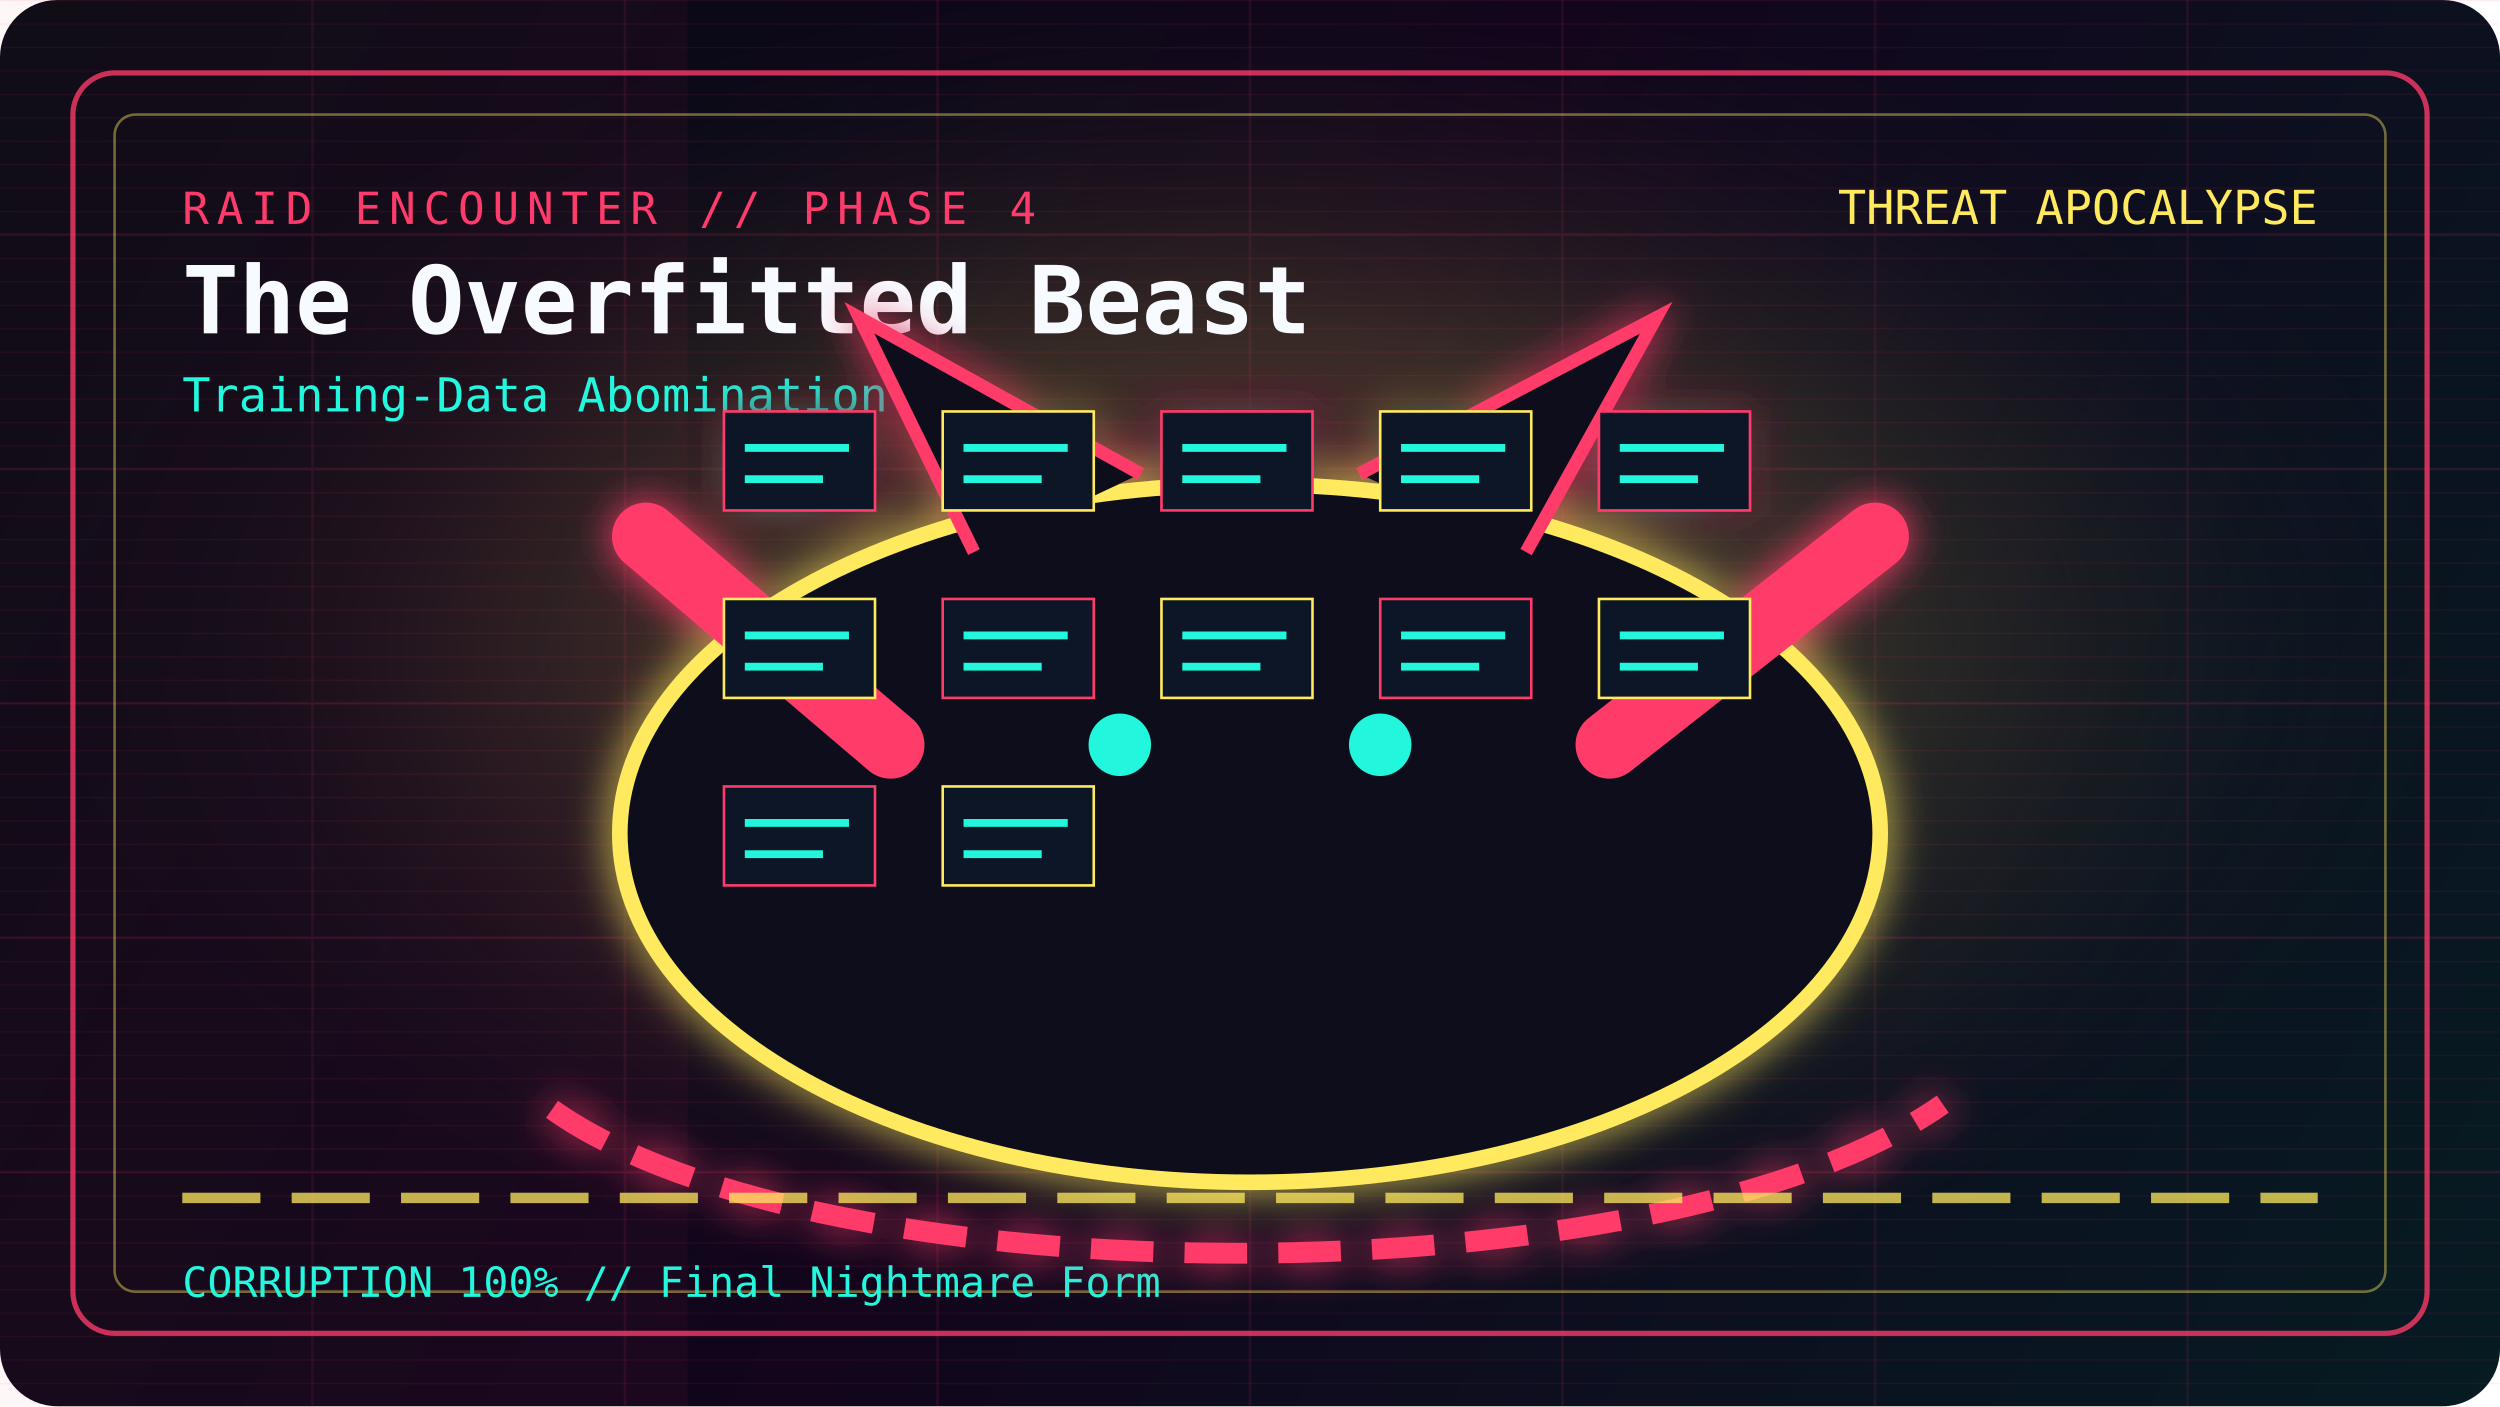
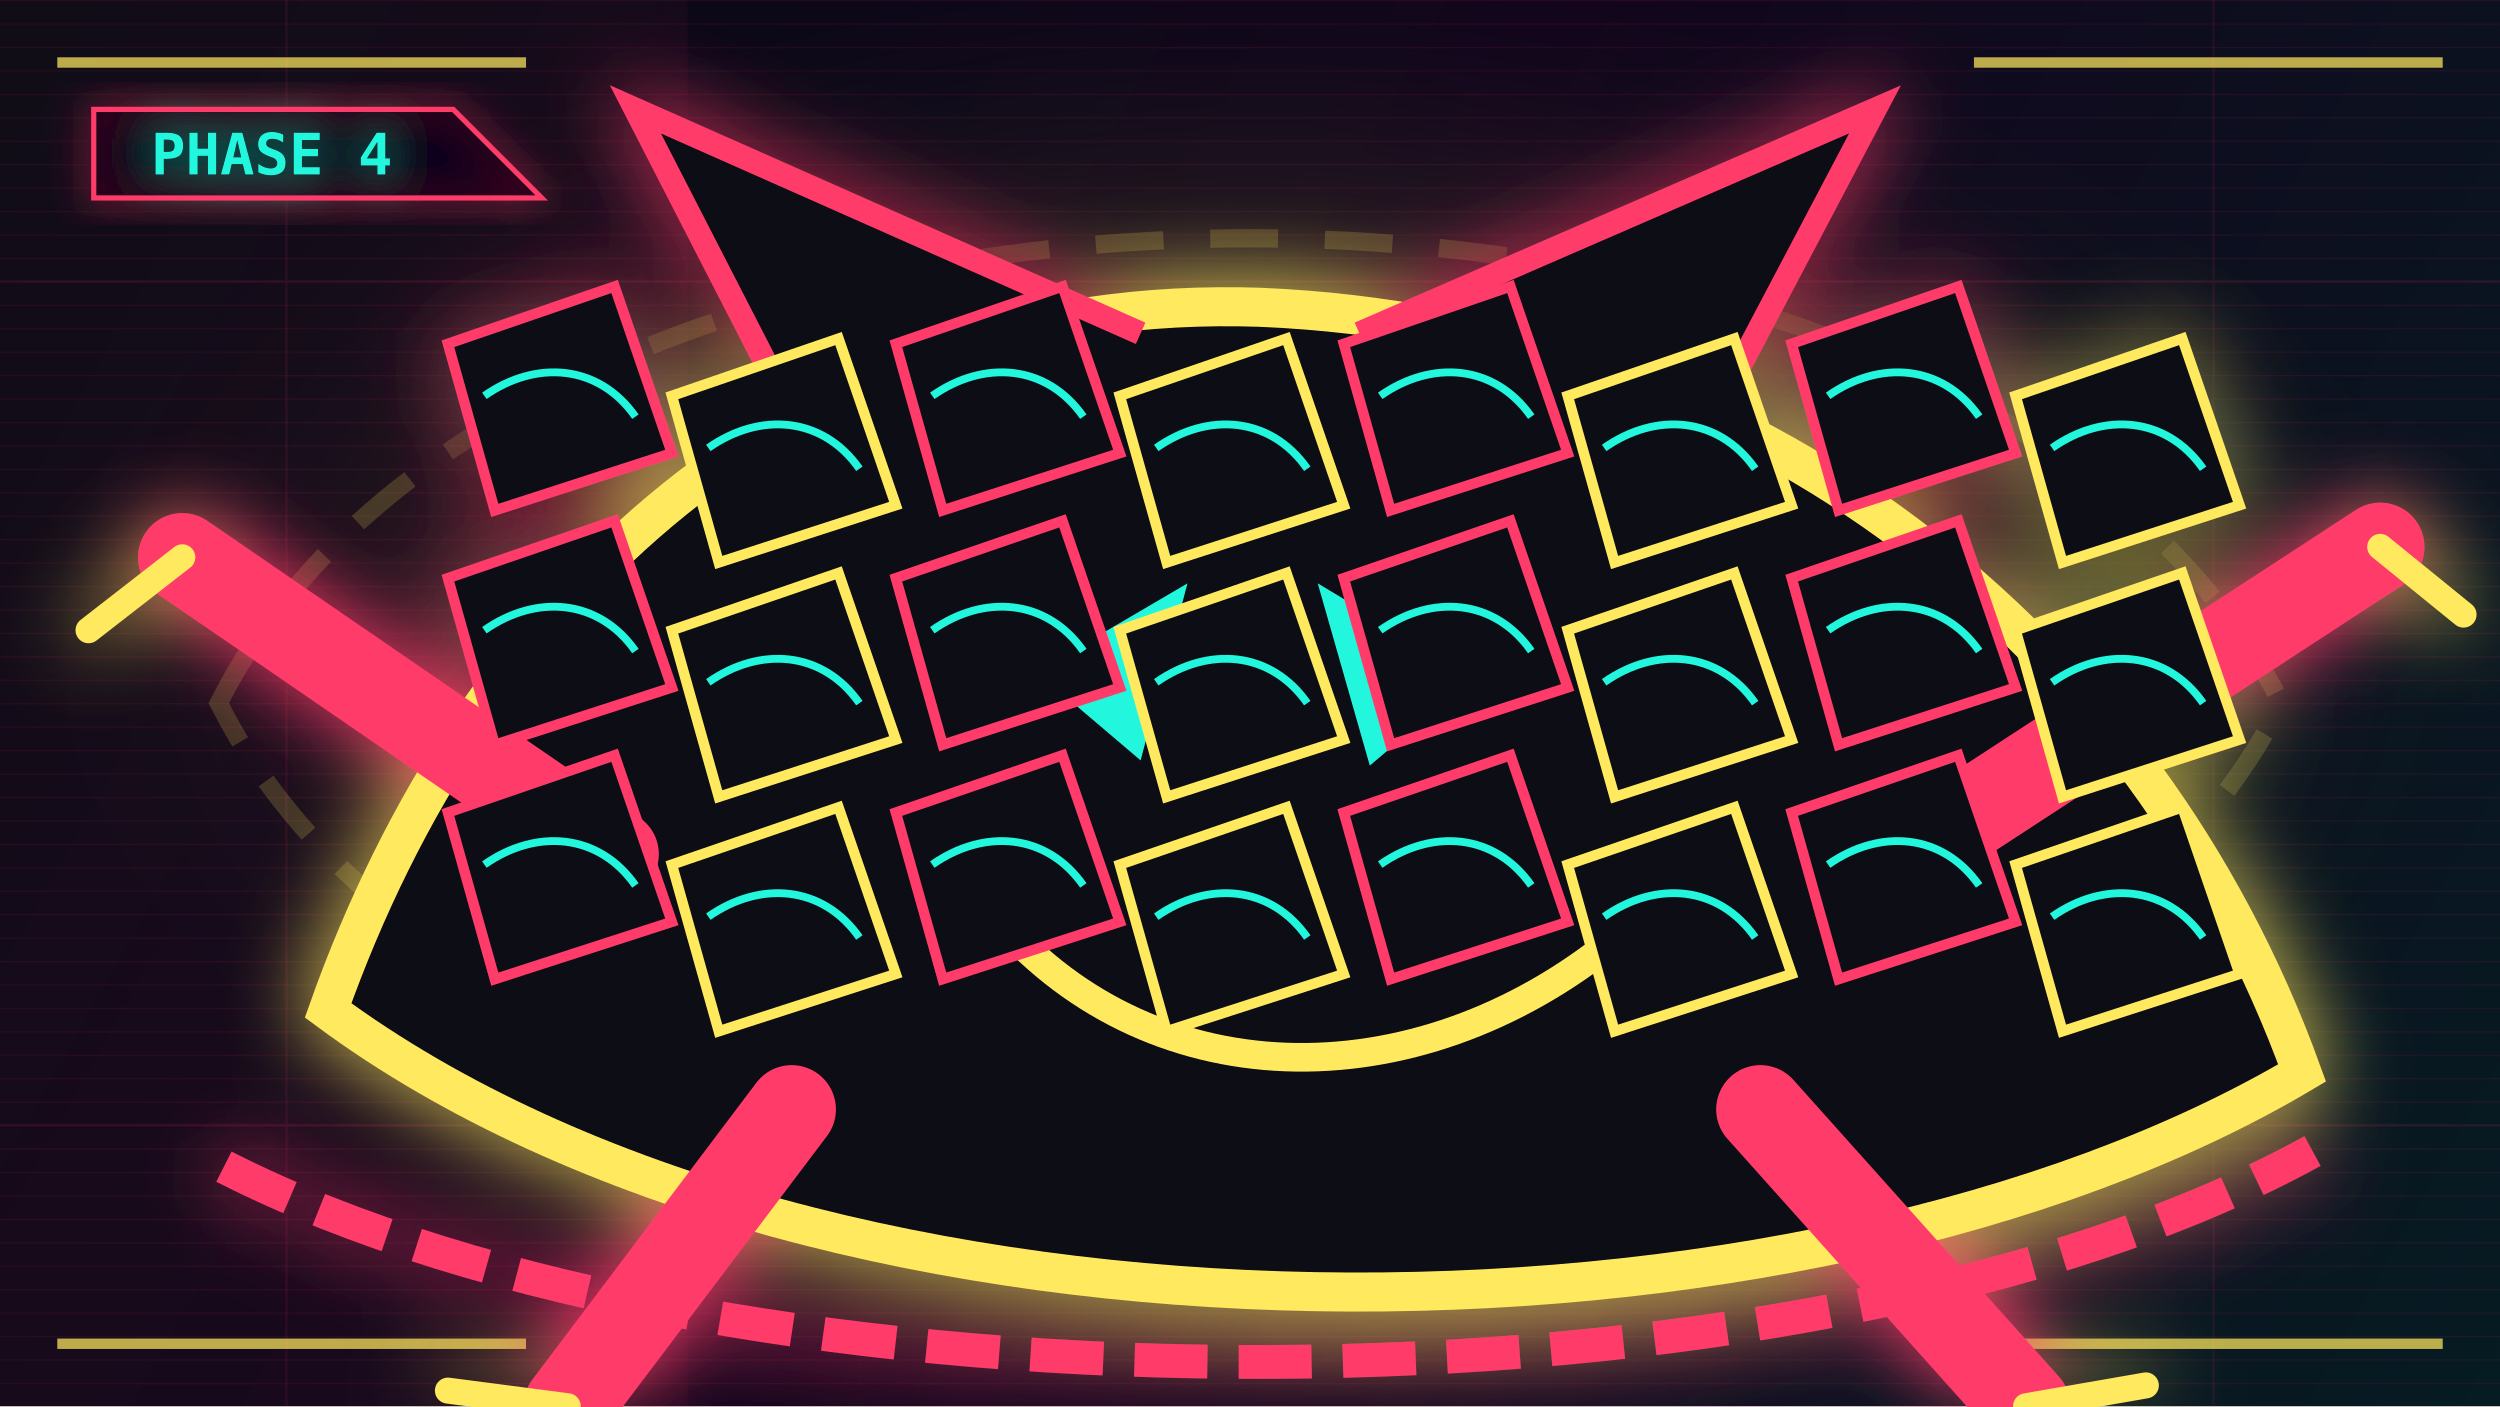
<svg xmlns="http://www.w3.org/2000/svg" width="960" height="540" viewBox="0 0 960 540" fill="none" role="img" aria-labelledby="title desc">
  <defs>
    <linearGradient id="bg" x1="0" y1="0" x2="960" y2="540" gradientUnits="userSpaceOnUse">
      <stop offset="0" stop-color="#050b14" />
      <stop offset=".48" stop-color="#12051c" />
      <stop offset="1" stop-color="#061b22" />
    </linearGradient>
    <radialGradient id="core" cx="50%" cy="46%" r="50%">
      <stop offset="0" stop-color="#ff3b6b" stop-opacity=".32" />
      <stop offset=".45" stop-color="#ffe95e" stop-opacity=".16" />
      <stop offset="1" stop-color="#020713" stop-opacity="0" />
    </radialGradient>
    <pattern id="scan" width="9" height="9" patternUnits="userSpaceOnUse">
      <path d="M0 0H9" stroke="#ff3b6b" stroke-opacity=".08" />
    </pattern>
    <filter id="glow" x="-30%" y="-30%" width="160%" height="160%">
      <feGaussianBlur stdDeviation="8" result="blur" />
      <feMerge>
        <feMergeNode in="blur" />
        <feMergeNode in="SourceGraphic" />
      </feMerge>
    </filter>
+     <filter id="heavyGlow" x="-50%" y="-50%" width="200%" height="200%">
+       <feGaussianBlur stdDeviation="16" result="blur" />
+       <feMerge>
+         <feMergeNode in="blur" />
+         <feMergeNode in="SourceGraphic" />
+       </feMerge>
+     </filter>
    <style>
      @keyframes pulse { 0%,100% { opacity: .55; } 50% { opacity: 1; } }
-       @keyframes dash { to { stroke-dashoffset: -160; } }
      @keyframes spin { to { transform: rotate(360deg); } }
-       @keyframes jitter { 0%,100% { transform: translate(0,0); } 20% { transform: translate(2px,-1px); } 40% { transform: translate(-2px,2px); } 60% { transform: translate(1px,2px); } 80% { transform: translate(-1px,-2px); } }
+       @keyframes shake { 0%,100% { transform: translate(0,0); } 20% { transform: translate(3px,-2px); } 40% { transform: translate(-3px,2px); } 60% { transform: translate(2px,3px); } 80% { transform: translate(-2px,-3px); } }
+       @keyframes drift { 0%,100% { transform: translateX(0); } 50% { transform: translateX(16px); } }
      @keyframes sweep { 0% { transform: translateX(-960px); } 100% { transform: translateX(960px); } }
+       @keyframes flow { to { stroke-dashoffset: -220; } }
      .pulse { animation: pulse 1.4s ease-in-out infinite; }
-       .dash { animation: dash 2.4s linear infinite; }
      .spin { transform-origin: 480px 270px; animation: spin 6s linear infinite; }
-       .jitter { animation: jitter 1.2s steps(2,end) infinite; }
+       .shake { animation: shake 1.08s steps(2,end) infinite; }
+       .drift { animation: drift 3.6s ease-in-out infinite; }
      .sweep { animation: sweep 4.4s linear infinite; }
+       .flow { animation: flow 3.2s linear infinite; }
    </style>
  </defs>
-   <rect width="960" height="540" rx="22" fill="url(#bg)" />
+   <rect width="960" height="540" fill="url(#bg)" />
  <rect width="960" height="540" fill="url(#core)" />
  <rect width="960" height="540" fill="url(#scan)" />
  <rect class="sweep" x="0" y="0" width="264" height="540" fill="#ff3b6b" fill-opacity=".045" />
-   <path d="M0 90H960M0 180H960M0 270H960M0 360H960M0 450H960M120 0V540M240 0V540M360 0V540M480 0V540M600 0V540M720 0V540M840 0V540" stroke="#ff3b6b" stroke-opacity=".09" />
-   <rect x="28" y="28" width="904" height="484" rx="16" stroke="#ff3b6b" stroke-opacity=".78" stroke-width="2" />
-   <rect x="44" y="44" width="872" height="452" rx="8" stroke="#ffe95e" stroke-opacity=".42" />
-   <text x="70" y="86" fill="#ff3b6b" font-family="ui-monospace, SFMono-Regular, Menlo, Monaco, Consolas, monospace" font-size="17" letter-spacing="3">RAID ENCOUNTER // PHASE 4</text>
-   <text x="70" y="128" fill="#f7fbff" font-family="ui-monospace, SFMono-Regular, Menlo, Monaco, Consolas, monospace" font-size="36" font-weight="900">The Overfitted Beast</text>
-   <text x="70" y="158" fill="#23f7dd" font-family="ui-monospace, SFMono-Regular, Menlo, Monaco, Consolas, monospace" font-size="18">Training-Data Abomination</text>
-   <text x="70" y="498" fill="#23f7dd" font-family="ui-monospace, SFMono-Regular, Menlo, Monaco, Consolas, monospace" font-size="16">CORRUPTION 100% // Final Nightmare Form</text>
-   <g filter="url(#glow)">
+   <path d="M0 108H960M0 432H960M110 0V540M850 0V540" stroke="#ff3b6b" stroke-opacity=".08" />
+   <path d="M22 24H202M758 24H938M22 516H202M758 516H938" stroke="#ffe95e" stroke-opacity=".72" stroke-width="4" />
+   <path class="spin" d="M84 270C204 32 756 32 876 270C756 508 204 508 84 270Z" stroke="#ffe95e" stroke-opacity=".18" stroke-width="7" stroke-dasharray="26 18" fill="none" />
+   <g filter="url(#heavyGlow)">
    <g>
-       <ellipse cx="480" cy="320" rx="242" ry="134" fill="#07101b" stroke="#ffe95e" stroke-width="6" />
-       <path d="M342 286L248 206M618 286L720 206" stroke="#ff3b6b" stroke-width="26" stroke-linecap="round" />
-       <path d="M374 212L330 122L438 182M586 212L636 122L522 182" fill="#07101b" stroke="#ff3b6b" stroke-width="5" />
-       <circle cx="430" cy="286" r="12" fill="#23f7dd" />
-       <circle cx="530" cy="286" r="12" fill="#23f7dd" />
-       <rect class="jitter" x="278" y="158" width="58" height="38" fill="#0b1725" stroke="#ff3b6b" />
-       <path d="M286 172H326M286 184H316" stroke="#23f7dd" stroke-width="3" />
-       <rect class="jitter" x="362" y="158" width="58" height="38" fill="#0b1725" stroke="#ffe95e" />
-       <path d="M370 172H410M370 184H400" stroke="#23f7dd" stroke-width="3" />
-       <rect class="jitter" x="446" y="158" width="58" height="38" fill="#0b1725" stroke="#ff3b6b" />
-       <path d="M454 172H494M454 184H484" stroke="#23f7dd" stroke-width="3" />
-       <rect class="jitter" x="530" y="158" width="58" height="38" fill="#0b1725" stroke="#ffe95e" />
-       <path d="M538 172H578M538 184H568" stroke="#23f7dd" stroke-width="3" />
-       <rect class="jitter" x="614" y="158" width="58" height="38" fill="#0b1725" stroke="#ff3b6b" />
-       <path d="M622 172H662M622 184H652" stroke="#23f7dd" stroke-width="3" />
-       <rect class="jitter" x="278" y="230" width="58" height="38" fill="#0b1725" stroke="#ffe95e" />
-       <path d="M286 244H326M286 256H316" stroke="#23f7dd" stroke-width="3" />
-       <rect class="jitter" x="362" y="230" width="58" height="38" fill="#0b1725" stroke="#ff3b6b" />
-       <path d="M370 244H410M370 256H400" stroke="#23f7dd" stroke-width="3" />
-       <rect class="jitter" x="446" y="230" width="58" height="38" fill="#0b1725" stroke="#ffe95e" />
-       <path d="M454 244H494M454 256H484" stroke="#23f7dd" stroke-width="3" />
-       <rect class="jitter" x="530" y="230" width="58" height="38" fill="#0b1725" stroke="#ff3b6b" />
-       <path d="M538 244H578M538 256H568" stroke="#23f7dd" stroke-width="3" />
-       <rect class="jitter" x="614" y="230" width="58" height="38" fill="#0b1725" stroke="#ffe95e" />
-       <path d="M622 244H662M622 256H652" stroke="#23f7dd" stroke-width="3" />
-       <rect class="jitter" x="278" y="302" width="58" height="38" fill="#0b1725" stroke="#ff3b6b" />
-       <path d="M286 316H326M286 328H316" stroke="#23f7dd" stroke-width="3" />
-       <rect class="jitter" x="362" y="302" width="58" height="38" fill="#0b1725" stroke="#ffe95e" />
-       <path d="M370 316H410M370 328H400" stroke="#23f7dd" stroke-width="3" />
-       <path class="dash" d="M212 426C316 500 638 500 746 424" stroke="#ff3b6b" stroke-width="8" stroke-dasharray="24 12" />
+       <path d="M126 388C182 230 306 112 484 118C674 126 824 246 884 412C692 526 318 530 126 388Z" fill="#070812" stroke="#ffe95e" stroke-width="15" />
+       <path d="M318 186L244 42L438 128M642 190L720 42L522 128" fill="#070812" stroke="#ff3b6b" stroke-width="9" />
+       <path d="M236 328L70 214M730 330L914 210M304 426L218 540M676 426L778 540" stroke="#ff3b6b" stroke-width="34" stroke-linecap="round" />
+       <path d="M70 214L34 242M914 210L946 236M218 540L172 534M778 540L824 532" stroke="#ffe95e" stroke-width="10" stroke-linecap="round" />
+       <path class="pulse" d="M398 258L456 224L438 292ZM566 260L506 224L526 294Z" fill="#23f7dd" />
+       <path d="M386 356C448 424 552 422 628 354" stroke="#ffe95e" stroke-width="11" fill="none" />
+       <path class="shake" d="M172 132L236 110L258 174L190 196Z" fill="#0a1018" stroke="#ff3b6b" stroke-width="4" />
+       <path d="M186 152C206 138 230 140 244 160" stroke="#23f7dd" stroke-width="3" fill="none" />
+       <path class="shake" d="M258 152L322 130L344 194L276 216Z" fill="#0a1018" stroke="#ffe95e" stroke-width="4" />
+       <path d="M272 172C292 158 316 160 330 180" stroke="#23f7dd" stroke-width="3" fill="none" />
+       <path class="shake" d="M344 132L408 110L430 174L362 196Z" fill="#0a1018" stroke="#ff3b6b" stroke-width="4" />
+       <path d="M358 152C378 138 402 140 416 160" stroke="#23f7dd" stroke-width="3" fill="none" />
+       <path class="shake" d="M430 152L494 130L516 194L448 216Z" fill="#0a1018" stroke="#ffe95e" stroke-width="4" />
+       <path d="M444 172C464 158 488 160 502 180" stroke="#23f7dd" stroke-width="3" fill="none" />
+       <path class="shake" d="M516 132L580 110L602 174L534 196Z" fill="#0a1018" stroke="#ff3b6b" stroke-width="4" />
+       <path d="M530 152C550 138 574 140 588 160" stroke="#23f7dd" stroke-width="3" fill="none" />
+       <path class="shake" d="M602 152L666 130L688 194L620 216Z" fill="#0a1018" stroke="#ffe95e" stroke-width="4" />
+       <path d="M616 172C636 158 660 160 674 180" stroke="#23f7dd" stroke-width="3" fill="none" />
+       <path class="shake" d="M688 132L752 110L774 174L706 196Z" fill="#0a1018" stroke="#ff3b6b" stroke-width="4" />
+       <path d="M702 152C722 138 746 140 760 160" stroke="#23f7dd" stroke-width="3" fill="none" />
+       <path class="shake" d="M774 152L838 130L860 194L792 216Z" fill="#0a1018" stroke="#ffe95e" stroke-width="4" />
+       <path d="M788 172C808 158 832 160 846 180" stroke="#23f7dd" stroke-width="3" fill="none" />
+       <path class="shake" d="M172 222L236 200L258 264L190 286Z" fill="#0a1018" stroke="#ff3b6b" stroke-width="4" />
+       <path d="M186 242C206 228 230 230 244 250" stroke="#23f7dd" stroke-width="3" fill="none" />
+       <path class="shake" d="M258 242L322 220L344 284L276 306Z" fill="#0a1018" stroke="#ffe95e" stroke-width="4" />
+       <path d="M272 262C292 248 316 250 330 270" stroke="#23f7dd" stroke-width="3" fill="none" />
+       <path class="shake" d="M344 222L408 200L430 264L362 286Z" fill="#0a1018" stroke="#ff3b6b" stroke-width="4" />
+       <path d="M358 242C378 228 402 230 416 250" stroke="#23f7dd" stroke-width="3" fill="none" />
+       <path class="shake" d="M430 242L494 220L516 284L448 306Z" fill="#0a1018" stroke="#ffe95e" stroke-width="4" />
+       <path d="M444 262C464 248 488 250 502 270" stroke="#23f7dd" stroke-width="3" fill="none" />
+       <path class="shake" d="M516 222L580 200L602 264L534 286Z" fill="#0a1018" stroke="#ff3b6b" stroke-width="4" />
+       <path d="M530 242C550 228 574 230 588 250" stroke="#23f7dd" stroke-width="3" fill="none" />
+       <path class="shake" d="M602 242L666 220L688 284L620 306Z" fill="#0a1018" stroke="#ffe95e" stroke-width="4" />
+       <path d="M616 262C636 248 660 250 674 270" stroke="#23f7dd" stroke-width="3" fill="none" />
+       <path class="shake" d="M688 222L752 200L774 264L706 286Z" fill="#0a1018" stroke="#ff3b6b" stroke-width="4" />
+       <path d="M702 242C722 228 746 230 760 250" stroke="#23f7dd" stroke-width="3" fill="none" />
+       <path class="shake" d="M774 242L838 220L860 284L792 306Z" fill="#0a1018" stroke="#ffe95e" stroke-width="4" />
+       <path d="M788 262C808 248 832 250 846 270" stroke="#23f7dd" stroke-width="3" fill="none" />
+       <path class="shake" d="M172 312L236 290L258 354L190 376Z" fill="#0a1018" stroke="#ff3b6b" stroke-width="4" />
+       <path d="M186 332C206 318 230 320 244 340" stroke="#23f7dd" stroke-width="3" fill="none" />
+       <path class="shake" d="M258 332L322 310L344 374L276 396Z" fill="#0a1018" stroke="#ffe95e" stroke-width="4" />
+       <path d="M272 352C292 338 316 340 330 360" stroke="#23f7dd" stroke-width="3" fill="none" />
+       <path class="shake" d="M344 312L408 290L430 354L362 376Z" fill="#0a1018" stroke="#ff3b6b" stroke-width="4" />
+       <path d="M358 332C378 318 402 320 416 340" stroke="#23f7dd" stroke-width="3" fill="none" />
+       <path class="shake" d="M430 332L494 310L516 374L448 396Z" fill="#0a1018" stroke="#ffe95e" stroke-width="4" />
+       <path d="M444 352C464 338 488 340 502 360" stroke="#23f7dd" stroke-width="3" fill="none" />
+       <path class="shake" d="M516 312L580 290L602 354L534 376Z" fill="#0a1018" stroke="#ff3b6b" stroke-width="4" />
+       <path d="M530 332C550 318 574 320 588 340" stroke="#23f7dd" stroke-width="3" fill="none" />
+       <path class="shake" d="M602 332L666 310L688 374L620 396Z" fill="#0a1018" stroke="#ffe95e" stroke-width="4" />
+       <path d="M616 352C636 338 660 340 674 360" stroke="#23f7dd" stroke-width="3" fill="none" />
+       <path class="shake" d="M688 312L752 290L774 354L706 376Z" fill="#0a1018" stroke="#ff3b6b" stroke-width="4" />
+       <path d="M702 332C722 318 746 320 760 340" stroke="#23f7dd" stroke-width="3" fill="none" />
+       <path class="shake" d="M774 332L838 310L860 374L792 396Z" fill="#0a1018" stroke="#ffe95e" stroke-width="4" />
+       <path d="M788 352C808 338 832 340 846 360" stroke="#23f7dd" stroke-width="3" fill="none" />
+       <path class="flow" d="M86 448C282 548 692 550 888 442" stroke="#ff3b6b" stroke-width="13" stroke-dasharray="28 12" fill="none" />
    </g>
  </g>
-   <path d="M70 460H890" stroke="#ffe95e" stroke-opacity=".75" stroke-width="4" stroke-dasharray="30 12" />
-   <text x="890" y="86" text-anchor="end" fill="#ffe95e" font-family="ui-monospace, SFMono-Regular, Menlo, Monaco, Consolas, monospace" font-size="18">THREAT APOCALYPSE</text>
+   <g filter="url(#glow)">
+     <path d="M36 42H174L208 76H36Z" fill="#020713" fill-opacity=".82" stroke="#ff3b6b" stroke-width="2" />
+     <text x="58" y="67" fill="#23f7dd" font-family="ui-monospace, SFMono-Regular, Menlo, Monaco, Consolas, monospace" font-size="22" font-weight="900">PHASE 4</text>
+   </g>
</svg>
